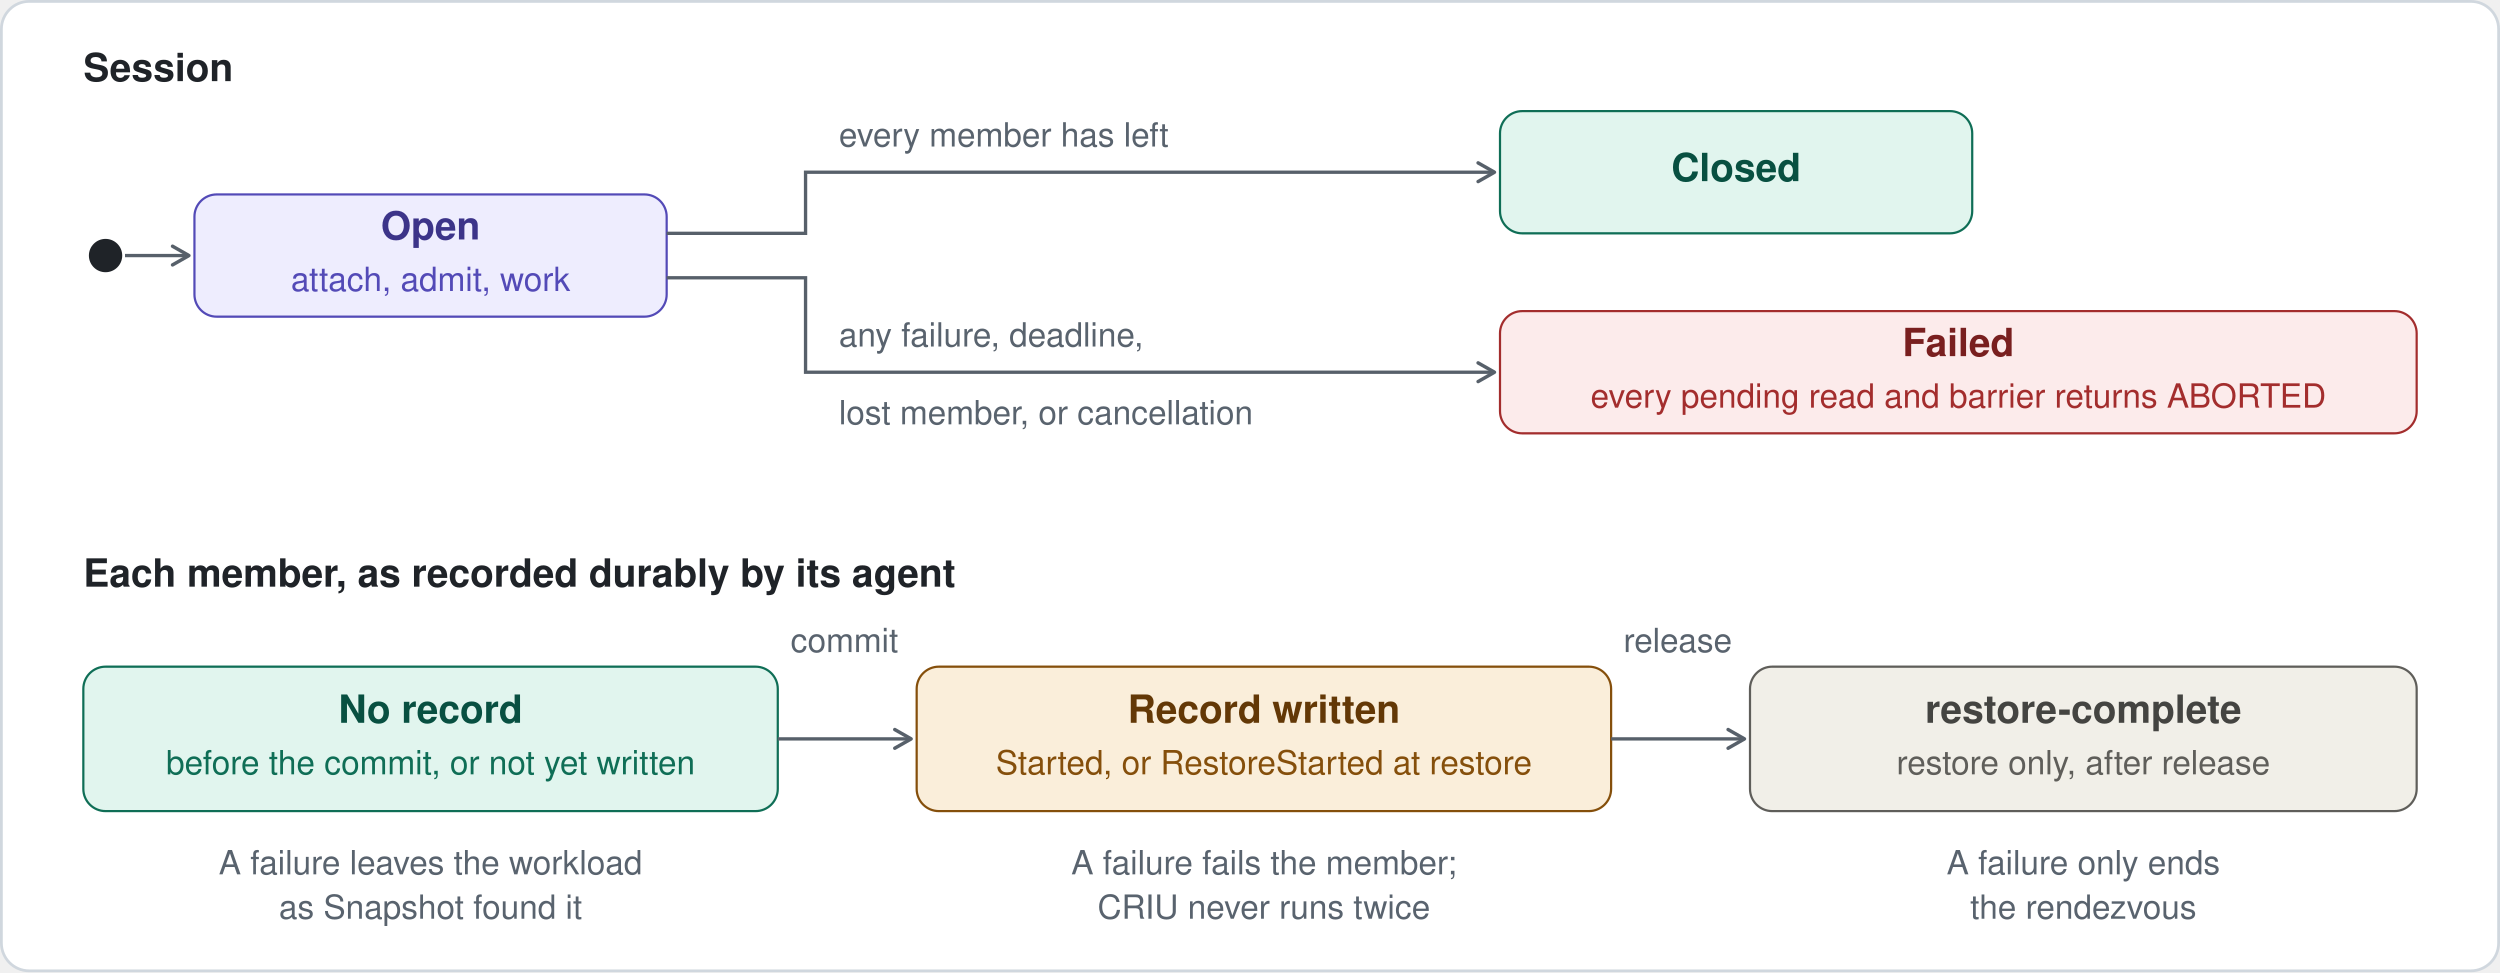
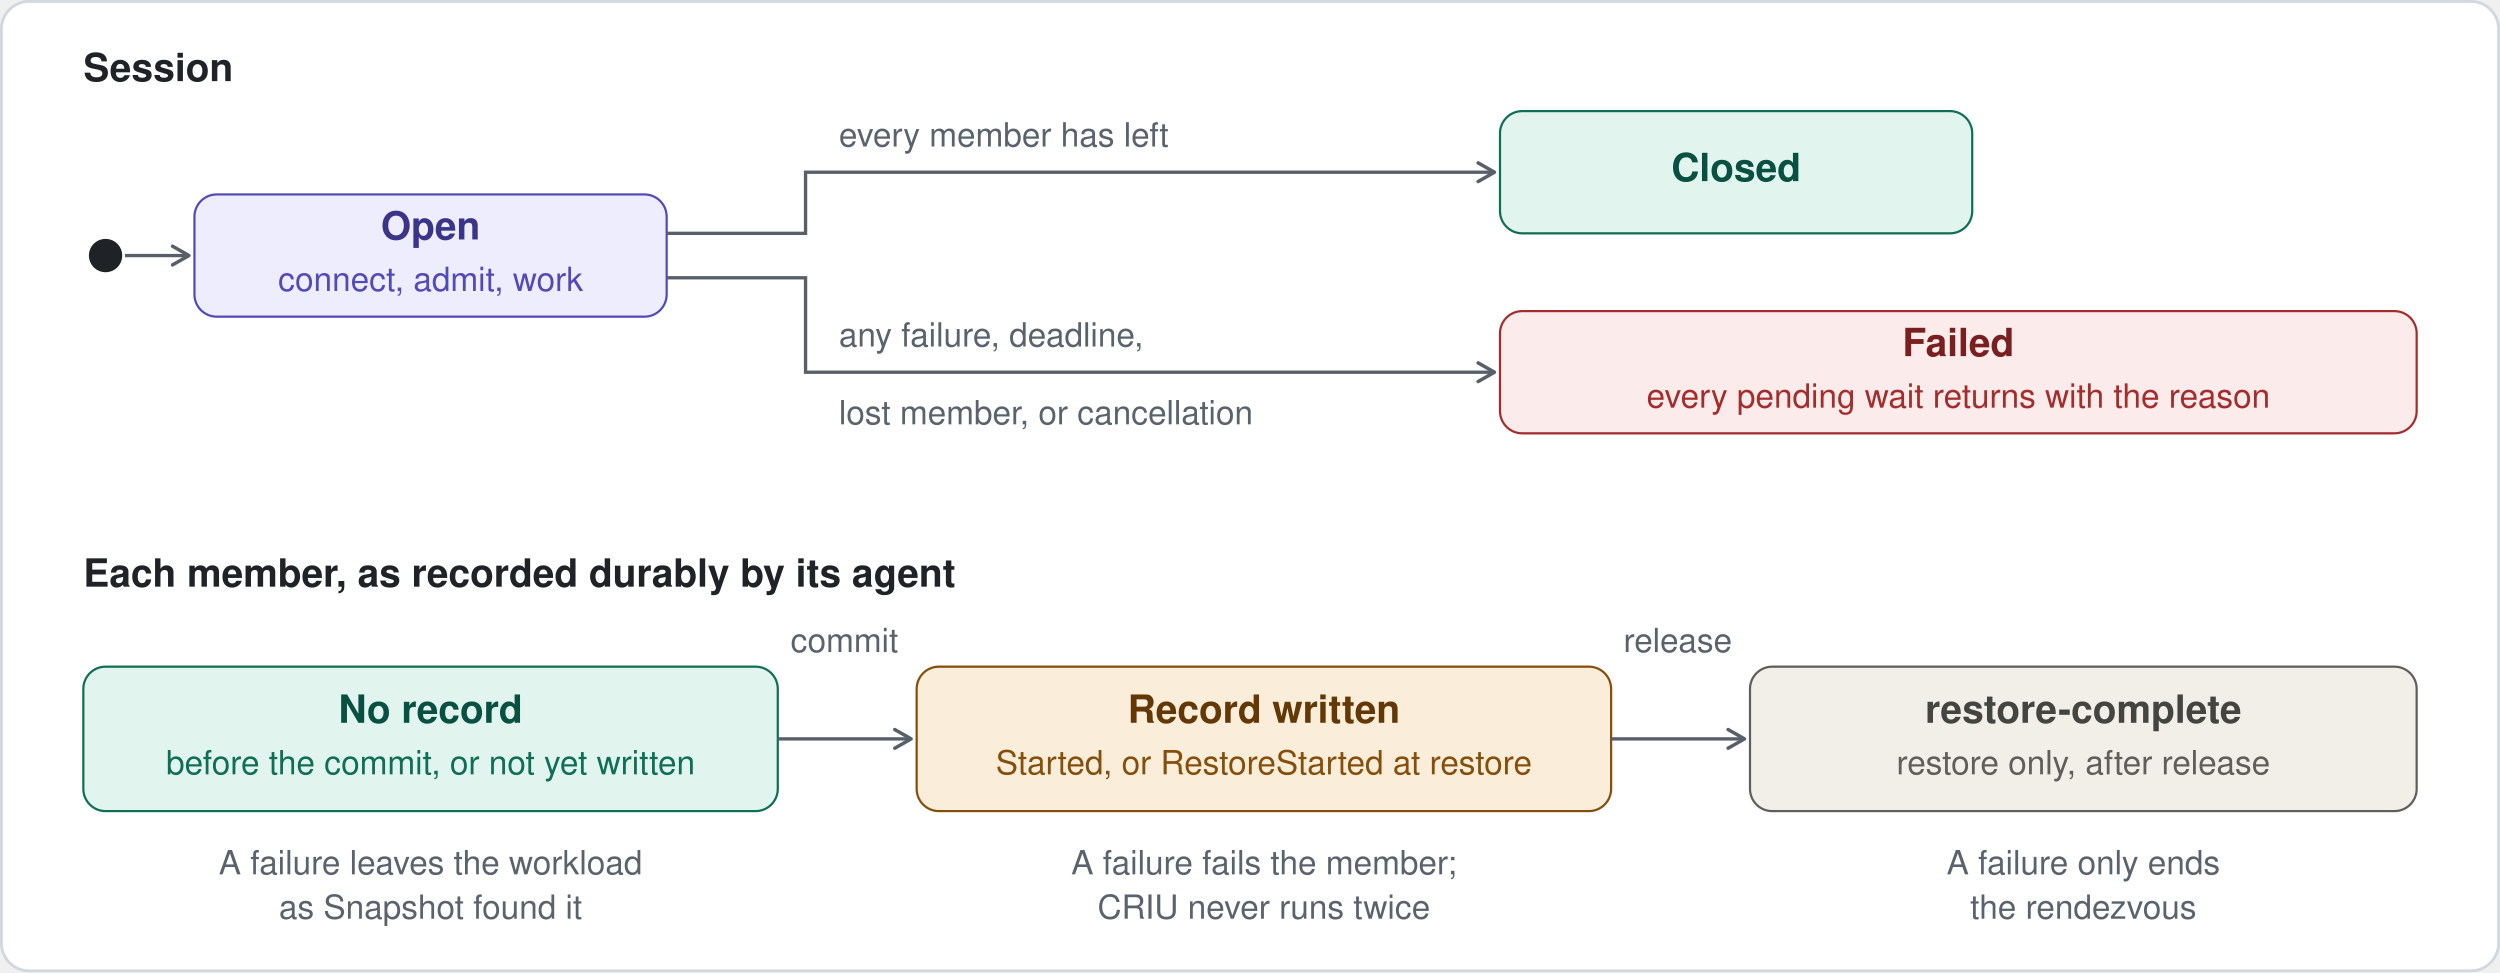
<svg xmlns="http://www.w3.org/2000/svg" width="900" height="350" viewBox="0 0 900 350" role="img" aria-labelledby="title desc">
  <style>
text{font-family:Helvetica,Arial,"Liberation Sans",sans-serif}
.bg{fill:#ffffff;stroke:#d0d7de}
.tx{fill:#1f2328}.tm{fill:#59636e}
.life{stroke:#c3c9d0}.arw{stroke:#57606a}.arwp{stroke:#7F77DD}
.ahp{stroke:#57606a;fill:none}.ahpp{stroke:#7F77DD;fill:none}
.frm{stroke:#9aa3ad;fill:none}.tag{fill:#f6f8fa;stroke:#9aa3ad}.tagt{fill:#424a53}
.note{fill:#f6f8fa;stroke:#c3c9d0}.notet{fill:#424a53}
.rnd{fill:#E1F5EE;fill-opacity:.55;stroke:#5DCAA5}.rndtag{fill:#E1F5EE;stroke:#1D9E75}.rndt{fill:#085041}
.cont{fill:none;stroke:#9aa3ad}.neutral{fill:#f6f8fa;stroke:#9aa3ad}
.k-p{fill:#EEEDFE;stroke:#534AB7}.k-p-t{fill:#3C3489}.k-p-s{fill:#534AB7}
.k-t{fill:#E1F5EE;stroke:#0F6E56}.k-t-t{fill:#085041}.k-t-s{fill:#0F6E56}
.k-g{fill:#F1EFE8;stroke:#5F5E5A}.k-g-t{fill:#444441}.k-g-s{fill:#5F5E5A}
.k-a{fill:#FAEEDA;stroke:#854F0B}.k-a-t{fill:#633806}.k-a-s{fill:#854F0B}
.k-r{fill:#FCEBEB;stroke:#A32D2D}.k-r-t{fill:#791F1F}.k-r-s{fill:#A32D2D}
.dot{fill:#1f2328}
@media (prefers-color-scheme: dark){
.bg{fill:#0d1117;stroke:#30363d}
.tx{fill:#e6edf3}.tm{fill:#9198a1}
.life{stroke:#3d444d}.arw{stroke:#9198a1}.ahp{stroke:#9198a1}
.frm{stroke:#57606a}.tag{fill:#151b23;stroke:#57606a}.tagt{fill:#d1d7e0}
.note{fill:#151b23;stroke:#3d444d}.notet{fill:#d1d7e0}
.rnd{fill:#085041;fill-opacity:.35;stroke:#1D9E75}.rndtag{fill:#085041;stroke:#5DCAA5}.rndt{fill:#E1F5EE}
.cont{stroke:#57606a}.neutral{fill:#151b23;stroke:#57606a}
.k-p{fill:#3C3489;stroke:#AFA9EC}.k-p-t{fill:#EEEDFE}.k-p-s{fill:#CECBF6}
.k-t{fill:#085041;stroke:#5DCAA5}.k-t-t{fill:#E1F5EE}.k-t-s{fill:#9FE1CB}
.k-g{fill:#444441;stroke:#B4B2A9}.k-g-t{fill:#F1EFE8}.k-g-s{fill:#D3D1C7}
.k-a{fill:#633806;stroke:#EF9F27}.k-a-t{fill:#FAEEDA}.k-a-s{fill:#FAC775}
.k-r{fill:#791F1F;stroke:#F09595}.k-r-t{fill:#FCEBEB}.k-r-s{fill:#F7C1C1}
.dot{fill:#e6edf3}
}
</style>
  <defs>
    <marker id="ah" viewBox="0 0 10 10" refX="8.5" refY="5" markerWidth="7" markerHeight="7" orient="auto-start-reverse">
      <path class="ahp" d="M1.5 1L8.5 5L1.5 9" stroke-width="1.5" stroke-linecap="round" stroke-linejoin="round" />
    </marker>
    <marker id="ahP" viewBox="0 0 10 10" refX="8.5" refY="5" markerWidth="7" markerHeight="7" orient="auto-start-reverse">
      <path class="ahpp" d="M1.5 1L8.5 5L1.5 9" stroke-width="1.5" stroke-linecap="round" stroke-linejoin="round" />
    </marker>
  </defs>
  <rect class="bg" x="0.5" y="0.5" width="899" height="349" rx="10" />
  <text x="30.0" y="26.0" class="tx" font-size="14" font-weight="700" text-anchor="start" dominant-baseline="central">Session</text>
  <circle class="dot" cx="38" cy="92" r="6" />
  <line class="arw" x1="45.0" y1="92.0" x2="68.0" y2="92.0" stroke-width="1.2" marker-end="url(#ah)" />
  <rect class="k-p" x="70.0" y="70.0" width="170.0" height="44.0" rx="8" stroke-width="0.8" />
  <text x="155.0" y="83.0" class="k-p-t" font-size="14" font-weight="700" text-anchor="middle" dominant-baseline="central">Open</text>
-   <text x="155.0" y="102.0" class="k-p-s" font-size="12" font-weight="400" text-anchor="middle" dominant-baseline="central">attach, admit, work</text>
+   <text x="155.0" y="102.0" class="k-p-s" font-size="12" font-weight="400" text-anchor="middle" dominant-baseline="central">connect, admit, work</text>
  <rect class="k-t" x="540.0" y="40.0" width="170.0" height="44.0" rx="8" stroke-width="0.8" />
  <text x="625.0" y="62.0" class="k-t-t" font-size="14" font-weight="700" text-anchor="middle" dominant-baseline="central">Closed</text>
  <rect class="k-r" x="540.0" y="112.0" width="330.0" height="44.0" rx="8" stroke-width="0.8" />
  <text x="705.0" y="125.0" class="k-r-t" font-size="14" font-weight="700" text-anchor="middle" dominant-baseline="central">Failed</text>
-   <text x="705.0" y="144.0" class="k-r-s" font-size="12" font-weight="400" text-anchor="middle" dominant-baseline="central">every pending read and barrier returns ABORTED</text>
+   <text x="705.0" y="144.0" class="k-r-s" font-size="12" font-weight="400" text-anchor="middle" dominant-baseline="central">every pending wait returns with the reason</text>
  <path class="arw" d="M240 84 L290 84 L290 62 L538 62" fill="none" stroke-width="1.2" marker-end="url(#ah)" />
  <text x="302.0" y="50.0" class="tm" font-size="12" font-weight="400" text-anchor="start" dominant-baseline="central">every member has left</text>
  <path class="arw" d="M240 100 L290 100 L290 134 L538 134" fill="none" stroke-width="1.2" marker-end="url(#ah)" />
  <text x="302.0" y="122.0" class="tm" font-size="12" font-weight="400" text-anchor="start" dominant-baseline="central">any failure, deadline,</text>
  <text x="302.0" y="150.0" class="tm" font-size="12" font-weight="400" text-anchor="start" dominant-baseline="central">lost member, or cancellation</text>
  <text x="30.0" y="208.0" class="tx" font-size="14" font-weight="700" text-anchor="start" dominant-baseline="central">Each member, as recorded durably by its agent</text>
  <rect class="k-t" x="30.0" y="240.0" width="250.0" height="52.0" rx="8" stroke-width="0.8" />
  <text x="155.0" y="257.0" class="k-t-t" font-size="14" font-weight="700" text-anchor="middle" dominant-baseline="central">No record</text>
  <text x="155.0" y="276.0" class="k-t-s" font-size="12" font-weight="400" text-anchor="middle" dominant-baseline="central">before the commit, or not yet written</text>
  <rect class="k-a" x="330.0" y="240.0" width="250.0" height="52.0" rx="8" stroke-width="0.8" />
  <text x="455.0" y="257.0" class="k-a-t" font-size="14" font-weight="700" text-anchor="middle" dominant-baseline="central">Record written</text>
  <text x="455.0" y="276.0" class="k-a-s" font-size="12" font-weight="400" text-anchor="middle" dominant-baseline="central">Started, or RestoreStarted at restore</text>
  <rect class="k-g" x="630.0" y="240.0" width="240.0" height="52.0" rx="8" stroke-width="0.8" />
  <text x="750.0" y="257.0" class="k-g-t" font-size="14" font-weight="700" text-anchor="middle" dominant-baseline="central">restore-complete</text>
  <text x="750.0" y="276.0" class="k-g-s" font-size="12" font-weight="400" text-anchor="middle" dominant-baseline="central">restore only, after release</text>
  <line class="arw" x1="280.0" y1="266.0" x2="328.0" y2="266.0" stroke-width="1.2" marker-end="url(#ah)" />
  <text x="304.0" y="232.0" class="tm" font-size="12" font-weight="400" text-anchor="middle" dominant-baseline="central">commit</text>
  <line class="arw" x1="580.0" y1="266.0" x2="628.0" y2="266.0" stroke-width="1.2" marker-end="url(#ah)" />
  <text x="604.0" y="232.0" class="tm" font-size="12" font-weight="400" text-anchor="middle" dominant-baseline="central">release</text>
  <text x="155.0" y="312.0" class="tm" font-size="12" font-weight="400" text-anchor="middle" dominant-baseline="central">A failure leaves the workload</text>
  <text x="155.0" y="328.0" class="tm" font-size="12" font-weight="400" text-anchor="middle" dominant-baseline="central">as Snapshot found it</text>
  <text x="455.0" y="312.0" class="tm" font-size="12" font-weight="400" text-anchor="middle" dominant-baseline="central">A failure fails the member;</text>
  <text x="455.0" y="328.0" class="tm" font-size="12" font-weight="400" text-anchor="middle" dominant-baseline="central">CRIU never runs twice</text>
  <text x="750.0" y="312.0" class="tm" font-size="12" font-weight="400" text-anchor="middle" dominant-baseline="central">A failure only ends</text>
  <text x="750.0" y="328.0" class="tm" font-size="12" font-weight="400" text-anchor="middle" dominant-baseline="central">the rendezvous</text>
</svg>
